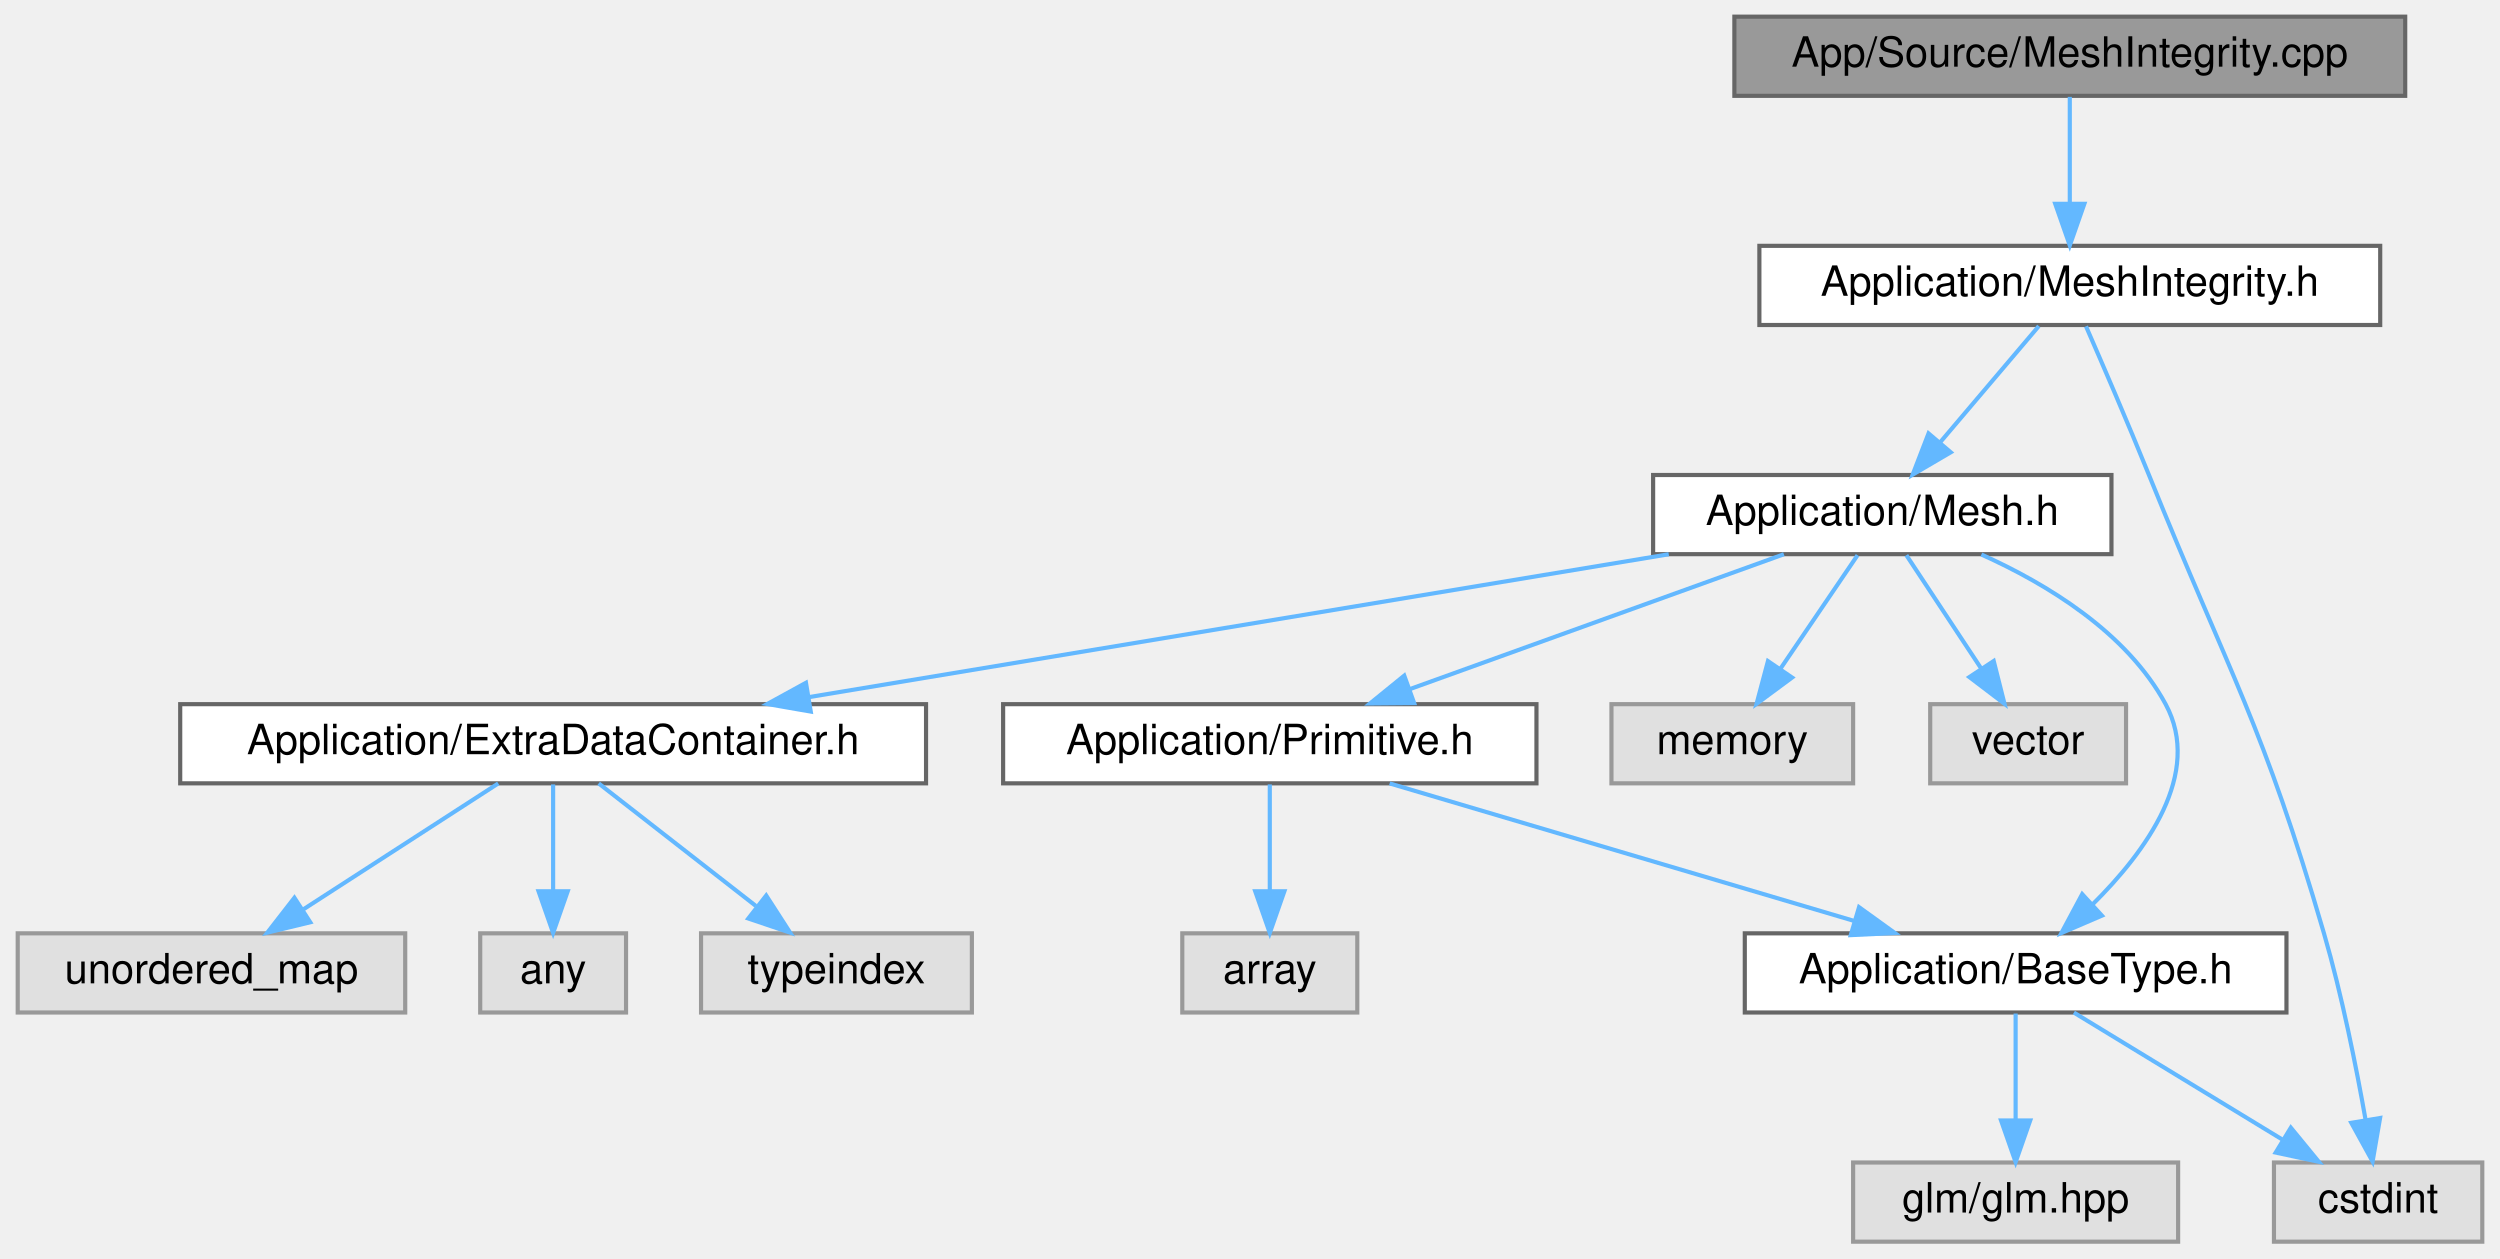
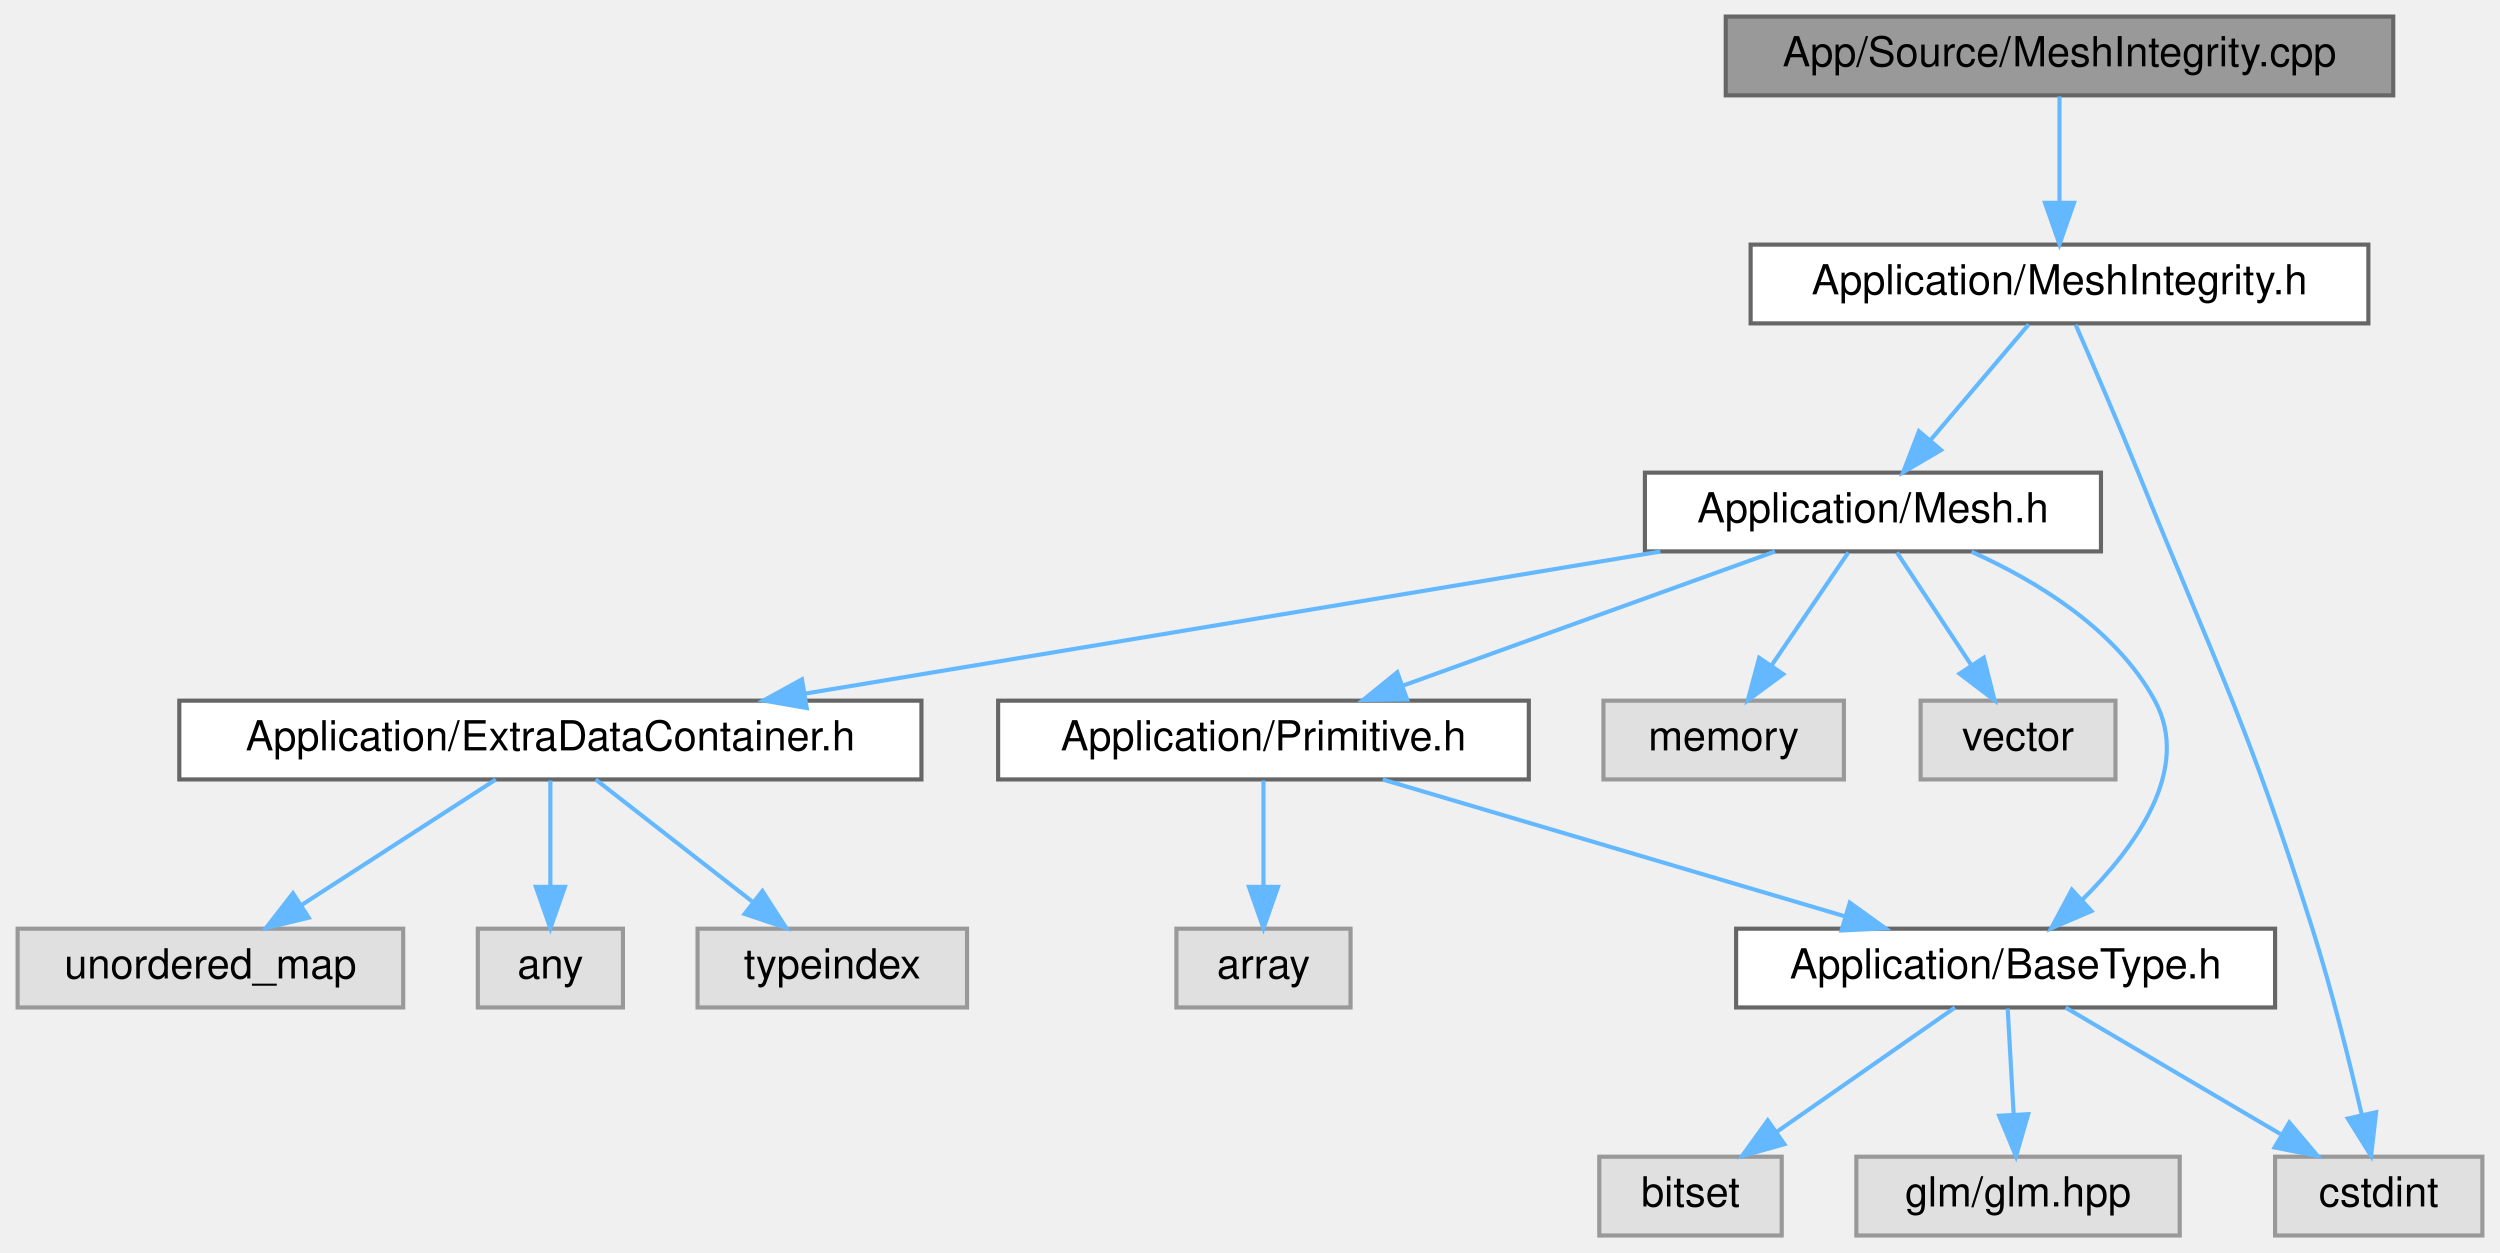
- <svg xmlns="http://www.w3.org/2000/svg" xmlns:xlink="http://www.w3.org/1999/xlink" width="600pt" height="302pt" viewBox="0.00 0.00 599.50 302.00">
+ <svg xmlns="http://www.w3.org/2000/svg" xmlns:xlink="http://www.w3.org/1999/xlink" width="603pt" height="302pt" viewBox="0.00 0.00 602.50 302.00">
  <g id="graph0" class="graph" transform="scale(1 1) rotate(0) translate(4 298)">
    <g id="Node000001" class="node">
      <g id="a_Node000001">
        <a xlink:title=" ">
          <polygon fill="#999999" stroke="#666666" points="573,-294 412,-294 412,-275 573,-275 573,-294" />
          <text text-anchor="middle" x="492.5" y="-282" font-family="Helvetica,sans-Serif" font-size="10.00">App/Source/MeshIntegrity.cpp</text>
        </a>
      </g>
    </g>
    <g id="Node000002" class="node">
      <g id="a_Node000002">
        <a xlink:href="MeshIntegrity_8h.html" target="_top" xlink:title=" ">
          <polygon fill="white" stroke="#666666" points="567,-239 418,-239 418,-220 567,-220 567,-239" />
          <text text-anchor="middle" x="492.5" y="-227" font-family="Helvetica,sans-Serif" font-size="10.00">Application/MeshIntegrity.h</text>
        </a>
      </g>
    </g>
    <g id="edge1_Node000001_Node000002" class="edge">
      <g id="a_edge1_Node000001_Node000002">
        <a xlink:title=" ">
          <path fill="none" stroke="#63b8ff" d="M492.5,-274.75C492.5,-267.8 492.5,-257.85 492.5,-249.13" />
          <polygon fill="#63b8ff" stroke="#63b8ff" points="496,-249.09 492.5,-239.09 489,-249.09 496,-249.09" />
        </a>
      </g>
    </g>
    <g id="Node000003" class="node">
      <g id="a_Node000003">
        <a xlink:href="Mesh_8h.html" target="_top" xlink:title=" ">
          <polygon fill="white" stroke="#666666" points="502.5,-184 392.5,-184 392.5,-165 502.5,-165 502.5,-184" />
          <text text-anchor="middle" x="447.5" y="-172" font-family="Helvetica,sans-Serif" font-size="10.00">Application/Mesh.h</text>
        </a>
      </g>
    </g>
    <g id="edge2_Node000002_Node000003" class="edge">
      <g id="a_edge2_Node000002_Node000003">
        <a xlink:title=" ">
          <path fill="none" stroke="#63b8ff" d="M485.07,-219.75C478.65,-212.18 469.19,-201.05 461.38,-191.84" />
          <polygon fill="#63b8ff" stroke="#63b8ff" points="463.93,-189.45 454.79,-184.09 458.6,-193.98 463.93,-189.45" />
        </a>
      </g>
    </g>
-     <g id="Node000006" class="node">
-       <g id="a_Node000006">
-         <a xlink:title=" ">
-           <polygon fill="#e0e0e0" stroke="#999999" points="591.5,-19 541.5,-19 541.5,0 591.5,0 591.5,-19" />
-           <text text-anchor="middle" x="566.5" y="-7" font-family="Helvetica,sans-Serif" font-size="10.00">cstdint</text>
-         </a>
-       </g>
-     </g>
-     <g id="edge15_Node000002_Node000006" class="edge">
-       <g id="a_edge15_Node000002_Node000006">
-         <a xlink:title=" ">
-           <path fill="none" stroke="#63b8ff" d="M496.39,-219.68C500.3,-210.73 506.46,-196.46 511.5,-184 531.11,-135.48 538.87,-124.24 553.5,-74 557.83,-59.13 561.26,-41.88 563.51,-29.12" />
-           <polygon fill="#63b8ff" stroke="#63b8ff" points="566.97,-29.68 565.17,-19.24 560.06,-28.52 566.97,-29.68" />
+     <g id="Node000007" class="node">
+       <g id="a_Node000007">
+         <a xlink:title=" ">
+           <polygon fill="#e0e0e0" stroke="#999999" points="594.5,-19 544.5,-19 544.5,0 594.5,0 594.5,-19" />
+           <text text-anchor="middle" x="569.5" y="-7" font-family="Helvetica,sans-Serif" font-size="10.00">cstdint</text>
+         </a>
+       </g>
+     </g>
+     <g id="edge16_Node000002_Node000007" class="edge">
+       <g id="a_edge16_Node000002_Node000007">
+         <a xlink:title=" ">
+           <path fill="none" stroke="#63b8ff" d="M496.39,-219.68C500.3,-210.73 506.46,-196.46 511.5,-184 531.11,-135.48 537.75,-123.9 553.5,-74 558.21,-59.07 562.48,-41.84 565.42,-29.09" />
+           <polygon fill="#63b8ff" stroke="#63b8ff" points="568.87,-29.74 567.65,-19.22 562.04,-28.21 568.87,-29.74" />
        </a>
      </g>
    </g>
    <g id="Node000004" class="node">
      <g id="a_Node000004">
        <a xlink:href="BaseType_8h.html" target="_top" xlink:title=" ">
          <polygon fill="white" stroke="#666666" points="544.5,-74 414.5,-74 414.5,-55 544.5,-55 544.5,-74" />
          <text text-anchor="middle" x="479.5" y="-62" font-family="Helvetica,sans-Serif" font-size="10.00">Application/BaseType.h</text>
        </a>
      </g>
    </g>
    <g id="edge3_Node000003_Node000004" class="edge">
      <g id="a_edge3_Node000003_Node000004">
        <a xlink:title=" ">
          <path fill="none" stroke="#63b8ff" d="M471.28,-164.92C486.93,-157.89 506.17,-146.25 515.5,-129 524.47,-112.41 510.85,-93.66 497.87,-80.85" />
          <polygon fill="#63b8ff" stroke="#63b8ff" points="500.21,-78.25 490.48,-74.07 495.48,-83.41 500.21,-78.25" />
        </a>
      </g>
    </g>
-     <g id="Node000007" class="node">
-       <g id="a_Node000007">
+     <g id="Node000008" class="node">
+       <g id="a_Node000008">
        <a xlink:href="ExtraDataContainer_8h.html" target="_top" xlink:title=" ">
          <polygon fill="white" stroke="#666666" points="218,-129 39,-129 39,-110 218,-110 218,-129" />
          <text text-anchor="middle" x="128.5" y="-117" font-family="Helvetica,sans-Serif" font-size="10.00">Application/ExtraDataContainer.h</text>
        </a>
      </g>
    </g>
-     <g id="edge6_Node000003_Node000007" class="edge">
-       <g id="a_edge6_Node000003_Node000007">
+     <g id="edge7_Node000003_Node000008" class="edge">
+       <g id="a_edge7_Node000003_Node000008">
        <a xlink:title=" ">
          <path fill="none" stroke="#63b8ff" d="M396.25,-164.98C340.06,-155.65 249.93,-140.67 189.98,-130.71" />
          <polygon fill="#63b8ff" stroke="#63b8ff" points="190.33,-127.22 179.89,-129.04 189.18,-134.13 190.33,-127.22" />
        </a>
      </g>
    </g>
-     <g id="Node000011" class="node">
-       <g id="a_Node000011">
+     <g id="Node000012" class="node">
+       <g id="a_Node000012">
        <a xlink:href="Primitive_8h.html" target="_top" xlink:title=" ">
          <polygon fill="white" stroke="#666666" points="364.5,-129 236.5,-129 236.5,-110 364.5,-110 364.5,-129" />
          <text text-anchor="middle" x="300.5" y="-117" font-family="Helvetica,sans-Serif" font-size="10.00">Application/Primitive.h</text>
        </a>
      </g>
    </g>
-     <g id="edge10_Node000003_Node000011" class="edge">
-       <g id="a_edge10_Node000003_Node000011">
+     <g id="edge11_Node000003_Node000012" class="edge">
+       <g id="a_edge11_Node000003_Node000012">
        <a xlink:title=" ">
          <path fill="none" stroke="#63b8ff" d="M423.88,-164.98C399.6,-156.23 361.55,-142.51 334.13,-132.62" />
          <polygon fill="#63b8ff" stroke="#63b8ff" points="335.14,-129.27 324.55,-129.17 332.77,-135.85 335.14,-129.27" />
        </a>
      </g>
    </g>
+     <g id="Node000014" class="node">
+       <g id="a_Node000014">
+         <a xlink:title=" ">
+           <polygon fill="#e0e0e0" stroke="#999999" points="440.5,-129 382.5,-129 382.5,-110 440.5,-110 440.5,-129" />
+           <text text-anchor="middle" x="411.5" y="-117" font-family="Helvetica,sans-Serif" font-size="10.00">memory</text>
+         </a>
+       </g>
+     </g>
+     <g id="edge14_Node000003_Node000014" class="edge">
+       <g id="a_edge14_Node000003_Node000014">
+         <a xlink:title=" ">
+           <path fill="none" stroke="#63b8ff" d="M441.56,-164.75C436.52,-157.34 429.16,-146.5 422.99,-137.41" />
+           <polygon fill="#63b8ff" stroke="#63b8ff" points="425.85,-135.39 417.33,-129.09 420.06,-139.33 425.85,-135.39" />
+         </a>
+       </g>
+     </g>
+     <g id="Node000015" class="node">
+       <g id="a_Node000015">
+         <a xlink:title=" ">
+           <polygon fill="#e0e0e0" stroke="#999999" points="506,-129 459,-129 459,-110 506,-110 506,-129" />
+           <text text-anchor="middle" x="482.5" y="-117" font-family="Helvetica,sans-Serif" font-size="10.00">vector</text>
+         </a>
+       </g>
+     </g>
+     <g id="edge15_Node000003_Node000015" class="edge">
+       <g id="a_edge15_Node000003_Node000015">
+         <a xlink:title=" ">
+           <path fill="none" stroke="#63b8ff" d="M453.28,-164.75C458.12,-157.42 465.18,-146.73 471.14,-137.7" />
+           <polygon fill="#63b8ff" stroke="#63b8ff" points="474.24,-139.36 476.83,-129.09 468.4,-135.5 474.24,-139.36" />
+         </a>
+       </g>
+     </g>
+     <g id="Node000005" class="node">
+       <g id="a_Node000005">
+         <a xlink:title=" ">
+           <polygon fill="#e0e0e0" stroke="#999999" points="521.5,-19 443.5,-19 443.5,0 521.5,0 521.5,-19" />
+           <text text-anchor="middle" x="482.5" y="-7" font-family="Helvetica,sans-Serif" font-size="10.00">glm/glm.hpp</text>
+         </a>
+       </g>
+     </g>
+     <g id="edge4_Node000004_Node000005" class="edge">
+       <g id="a_edge4_Node000004_Node000005">
+         <a xlink:title=" ">
+           <path fill="none" stroke="#63b8ff" d="M480,-54.75C480.39,-47.8 480.95,-37.85 481.45,-29.13" />
+           <polygon fill="#63b8ff" stroke="#63b8ff" points="484.94,-29.27 482.01,-19.09 477.95,-28.88 484.94,-29.27" />
+         </a>
+       </g>
+     </g>
+     <g id="Node000006" class="node">
+       <g id="a_Node000006">
+         <a xlink:title=" ">
+           <polygon fill="#e0e0e0" stroke="#999999" points="425.5,-19 381.5,-19 381.5,0 425.5,0 425.5,-19" />
+           <text text-anchor="middle" x="403.5" y="-7" font-family="Helvetica,sans-Serif" font-size="10.00">bitset</text>
+         </a>
+       </g>
+     </g>
+     <g id="edge5_Node000004_Node000006" class="edge">
+       <g id="a_edge5_Node000004_Node000006">
+         <a xlink:title=" ">
+           <path fill="none" stroke="#63b8ff" d="M467.29,-54.98C455.72,-46.92 438.12,-34.65 424.34,-25.03" />
+           <polygon fill="#63b8ff" stroke="#63b8ff" points="426.14,-22.02 415.93,-19.17 422.13,-27.76 426.14,-22.02" />
+         </a>
+       </g>
+     </g>
+     <g id="edge6_Node000004_Node000007" class="edge">
+       <g id="a_edge6_Node000004_Node000007">
+         <a xlink:title=" ">
+           <path fill="none" stroke="#63b8ff" d="M493.96,-54.98C507.92,-46.77 529.29,-34.18 545.75,-24.49" />
+           <polygon fill="#63b8ff" stroke="#63b8ff" points="547.94,-27.26 554.78,-19.17 544.38,-21.23 547.94,-27.26" />
+         </a>
+       </g>
+     </g>
+     <g id="Node000009" class="node">
+       <g id="a_Node000009">
+         <a xlink:title=" ">
+           <polygon fill="#e0e0e0" stroke="#999999" points="146,-74 111,-74 111,-55 146,-55 146,-74" />
+           <text text-anchor="middle" x="128.5" y="-62" font-family="Helvetica,sans-Serif" font-size="10.00">any</text>
+         </a>
+       </g>
+     </g>
+     <g id="edge8_Node000008_Node000009" class="edge">
+       <g id="a_edge8_Node000008_Node000009">
+         <a xlink:title=" ">
+           <path fill="none" stroke="#63b8ff" d="M128.5,-109.75C128.5,-102.8 128.5,-92.85 128.5,-84.13" />
+           <polygon fill="#63b8ff" stroke="#63b8ff" points="132,-84.09 128.5,-74.09 125,-84.09 132,-84.09" />
+         </a>
+       </g>
+     </g>
+     <g id="Node000010" class="node">
+       <g id="a_Node000010">
+         <a xlink:title=" ">
+           <polygon fill="#e0e0e0" stroke="#999999" points="229,-74 164,-74 164,-55 229,-55 229,-74" />
+           <text text-anchor="middle" x="196.5" y="-62" font-family="Helvetica,sans-Serif" font-size="10.00">typeindex</text>
+         </a>
+       </g>
+     </g>
+     <g id="edge9_Node000008_Node000010" class="edge">
+       <g id="a_edge9_Node000008_Node000010">
+         <a xlink:title=" ">
+           <path fill="none" stroke="#63b8ff" d="M139.43,-109.98C149.58,-102.07 164.92,-90.11 177.15,-80.58" />
+           <polygon fill="#63b8ff" stroke="#63b8ff" points="179.64,-83.08 185.38,-74.17 175.34,-77.56 179.64,-83.08" />
+         </a>
+       </g>
+     </g>
+     <g id="Node000011" class="node">
+       <g id="a_Node000011">
+         <a xlink:title=" ">
+           <polygon fill="#e0e0e0" stroke="#999999" points="93,-74 0,-74 0,-55 93,-55 93,-74" />
+           <text text-anchor="middle" x="46.5" y="-62" font-family="Helvetica,sans-Serif" font-size="10.00">unordered_map</text>
+         </a>
+       </g>
+     </g>
+     <g id="edge10_Node000008_Node000011" class="edge">
+       <g id="a_edge10_Node000008_Node000011">
+         <a xlink:title=" ">
+           <path fill="none" stroke="#63b8ff" d="M115.33,-109.98C102.73,-101.84 83.5,-89.41 68.56,-79.76" />
+           <polygon fill="#63b8ff" stroke="#63b8ff" points="70.21,-76.66 59.91,-74.17 66.41,-82.54 70.21,-76.66" />
+         </a>
+       </g>
+     </g>
+     <g id="edge12_Node000012_Node000004" class="edge">
+       <g id="a_edge12_Node000012_Node000004">
+         <a xlink:title=" ">
+           <path fill="none" stroke="#63b8ff" d="M329.26,-109.98C359.44,-101.05 407.07,-86.94 440.6,-77.02" />
+           <polygon fill="#63b8ff" stroke="#63b8ff" points="441.92,-80.28 450.52,-74.08 439.93,-73.57 441.92,-80.28" />
+         </a>
+       </g>
+     </g>
    <g id="Node000013" class="node">
      <g id="a_Node000013">
        <a xlink:title=" ">
-           <polygon fill="#e0e0e0" stroke="#999999" points="440.5,-129 382.5,-129 382.5,-110 440.5,-110 440.5,-129" />
-           <text text-anchor="middle" x="411.5" y="-117" font-family="Helvetica,sans-Serif" font-size="10.00">memory</text>
-         </a>
-       </g>
-     </g>
-     <g id="edge13_Node000003_Node000013" class="edge">
-       <g id="a_edge13_Node000003_Node000013">
-         <a xlink:title=" ">
-           <path fill="none" stroke="#63b8ff" d="M441.56,-164.75C436.52,-157.34 429.16,-146.5 422.99,-137.41" />
-           <polygon fill="#63b8ff" stroke="#63b8ff" points="425.85,-135.39 417.33,-129.09 420.06,-139.33 425.85,-135.39" />
-         </a>
-       </g>
-     </g>
-     <g id="Node000014" class="node">
-       <g id="a_Node000014">
-         <a xlink:title=" ">
-           <polygon fill="#e0e0e0" stroke="#999999" points="506,-129 459,-129 459,-110 506,-110 506,-129" />
-           <text text-anchor="middle" x="482.5" y="-117" font-family="Helvetica,sans-Serif" font-size="10.00">vector</text>
-         </a>
-       </g>
-     </g>
-     <g id="edge14_Node000003_Node000014" class="edge">
-       <g id="a_edge14_Node000003_Node000014">
-         <a xlink:title=" ">
-           <path fill="none" stroke="#63b8ff" d="M453.28,-164.75C458.12,-157.42 465.18,-146.73 471.14,-137.7" />
-           <polygon fill="#63b8ff" stroke="#63b8ff" points="474.24,-139.36 476.83,-129.09 468.4,-135.5 474.24,-139.36" />
-         </a>
-       </g>
-     </g>
-     <g id="Node000005" class="node">
-       <g id="a_Node000005">
-         <a xlink:title=" ">
-           <polygon fill="#e0e0e0" stroke="#999999" points="518.5,-19 440.5,-19 440.5,0 518.5,0 518.5,-19" />
-           <text text-anchor="middle" x="479.5" y="-7" font-family="Helvetica,sans-Serif" font-size="10.00">glm/glm.hpp</text>
-         </a>
-       </g>
-     </g>
-     <g id="edge4_Node000004_Node000005" class="edge">
-       <g id="a_edge4_Node000004_Node000005">
-         <a xlink:title=" ">
-           <path fill="none" stroke="#63b8ff" d="M479.5,-54.75C479.5,-47.8 479.5,-37.85 479.5,-29.13" />
-           <polygon fill="#63b8ff" stroke="#63b8ff" points="483,-29.09 479.5,-19.09 476,-29.09 483,-29.09" />
-         </a>
-       </g>
-     </g>
-     <g id="edge5_Node000004_Node000006" class="edge">
-       <g id="a_edge5_Node000004_Node000006">
-         <a xlink:title=" ">
-           <path fill="none" stroke="#63b8ff" d="M493.48,-54.98C506.97,-46.77 527.63,-34.18 543.54,-24.49" />
-           <polygon fill="#63b8ff" stroke="#63b8ff" points="545.55,-27.36 552.27,-19.17 541.91,-21.38 545.55,-27.36" />
-         </a>
-       </g>
-     </g>
-     <g id="Node000008" class="node">
-       <g id="a_Node000008">
-         <a xlink:title=" ">
-           <polygon fill="#e0e0e0" stroke="#999999" points="146,-74 111,-74 111,-55 146,-55 146,-74" />
-           <text text-anchor="middle" x="128.5" y="-62" font-family="Helvetica,sans-Serif" font-size="10.00">any</text>
-         </a>
-       </g>
-     </g>
-     <g id="edge7_Node000007_Node000008" class="edge">
-       <g id="a_edge7_Node000007_Node000008">
-         <a xlink:title=" ">
-           <path fill="none" stroke="#63b8ff" d="M128.5,-109.75C128.5,-102.8 128.5,-92.85 128.5,-84.13" />
-           <polygon fill="#63b8ff" stroke="#63b8ff" points="132,-84.09 128.5,-74.09 125,-84.09 132,-84.09" />
-         </a>
-       </g>
-     </g>
-     <g id="Node000009" class="node">
-       <g id="a_Node000009">
-         <a xlink:title=" ">
-           <polygon fill="#e0e0e0" stroke="#999999" points="229,-74 164,-74 164,-55 229,-55 229,-74" />
-           <text text-anchor="middle" x="196.5" y="-62" font-family="Helvetica,sans-Serif" font-size="10.00">typeindex</text>
-         </a>
-       </g>
-     </g>
-     <g id="edge8_Node000007_Node000009" class="edge">
-       <g id="a_edge8_Node000007_Node000009">
-         <a xlink:title=" ">
-           <path fill="none" stroke="#63b8ff" d="M139.43,-109.98C149.58,-102.07 164.92,-90.11 177.15,-80.58" />
-           <polygon fill="#63b8ff" stroke="#63b8ff" points="179.64,-83.08 185.38,-74.17 175.34,-77.56 179.64,-83.08" />
-         </a>
-       </g>
-     </g>
-     <g id="Node000010" class="node">
-       <g id="a_Node000010">
-         <a xlink:title=" ">
-           <polygon fill="#e0e0e0" stroke="#999999" points="93,-74 0,-74 0,-55 93,-55 93,-74" />
-           <text text-anchor="middle" x="46.5" y="-62" font-family="Helvetica,sans-Serif" font-size="10.00">unordered_map</text>
-         </a>
-       </g>
-     </g>
-     <g id="edge9_Node000007_Node000010" class="edge">
-       <g id="a_edge9_Node000007_Node000010">
-         <a xlink:title=" ">
-           <path fill="none" stroke="#63b8ff" d="M115.33,-109.98C102.73,-101.84 83.5,-89.41 68.56,-79.76" />
-           <polygon fill="#63b8ff" stroke="#63b8ff" points="70.21,-76.66 59.91,-74.17 66.41,-82.54 70.21,-76.66" />
-         </a>
-       </g>
-     </g>
-     <g id="edge11_Node000011_Node000004" class="edge">
-       <g id="a_edge11_Node000011_Node000004">
-         <a xlink:title=" ">
-           <path fill="none" stroke="#63b8ff" d="M329.26,-109.98C359.44,-101.05 407.07,-86.94 440.6,-77.02" />
-           <polygon fill="#63b8ff" stroke="#63b8ff" points="441.92,-80.28 450.52,-74.08 439.93,-73.57 441.92,-80.28" />
-         </a>
-       </g>
-     </g>
-     <g id="Node000012" class="node">
-       <g id="a_Node000012">
-         <a xlink:title=" ">
          <polygon fill="#e0e0e0" stroke="#999999" points="321.5,-74 279.5,-74 279.5,-55 321.5,-55 321.5,-74" />
          <text text-anchor="middle" x="300.5" y="-62" font-family="Helvetica,sans-Serif" font-size="10.00">array</text>
        </a>
      </g>
    </g>
-     <g id="edge12_Node000011_Node000012" class="edge">
-       <g id="a_edge12_Node000011_Node000012">
+     <g id="edge13_Node000012_Node000013" class="edge">
+       <g id="a_edge13_Node000012_Node000013">
        <a xlink:title=" ">
          <path fill="none" stroke="#63b8ff" d="M300.5,-109.75C300.5,-102.8 300.5,-92.85 300.5,-84.13" />
          <polygon fill="#63b8ff" stroke="#63b8ff" points="304,-84.09 300.5,-74.09 297,-84.09 304,-84.09" />
        </a>
      </g>
    </g>
  </g>
</svg>
